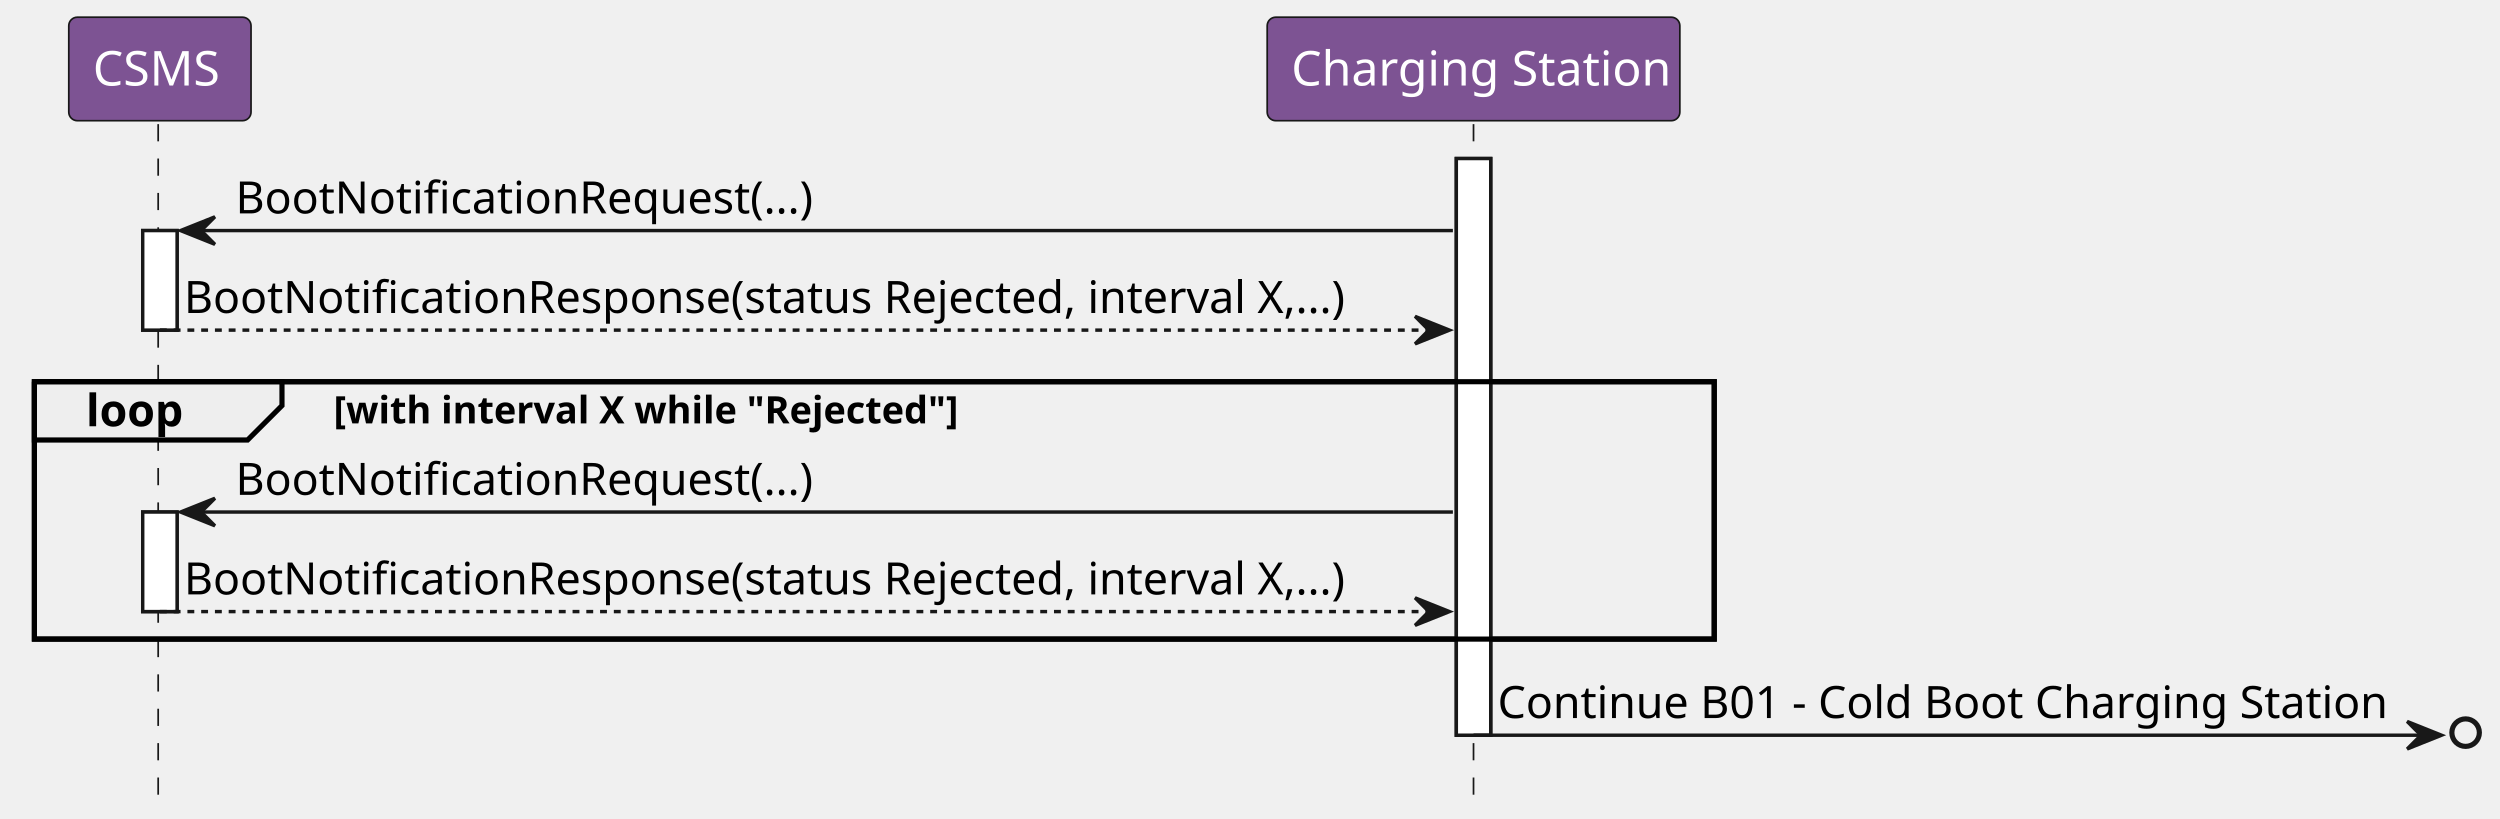
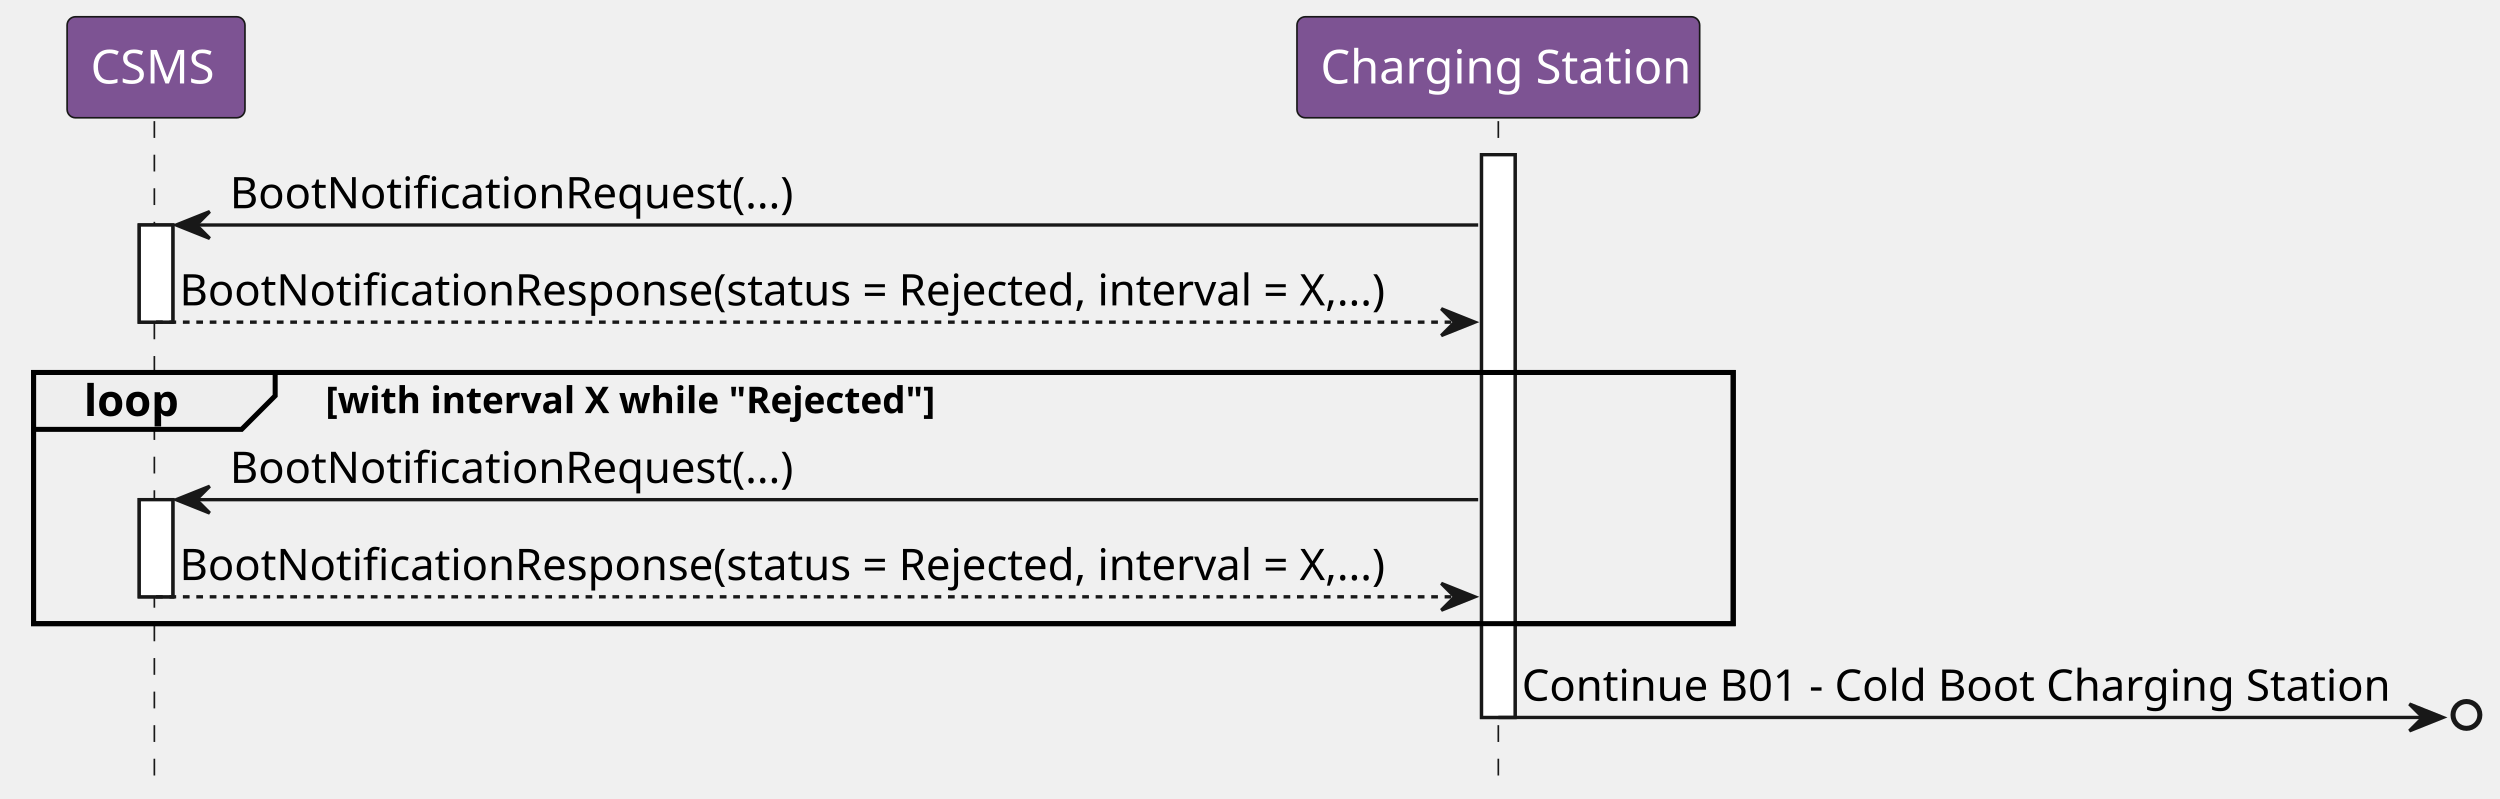
- <svg xmlns="http://www.w3.org/2000/svg" contentStyleType="text/css" height="238px" preserveAspectRatio="none" style="width:727px;height:238px;background:#FFFFFF;" version="1.1" viewBox="0 0 727 238" width="727px" zoomAndPan="magnify">
+ <svg xmlns="http://www.w3.org/2000/svg" contentStyleType="text/css" height="238px" preserveAspectRatio="none" style="width:745px;height:238px;background:#FFFFFF;" version="1.1" viewBox="0 0 745 238" width="745px" zoomAndPan="magnify">
  <defs />
  <g>
    <rect fill="#FFFFFF" height="28.95" style="stroke:#181818;stroke-width:1.0;" width="10" x="41.5" y="67.05" />
    <rect fill="#FFFFFF" height="28.95" style="stroke:#181818;stroke-width:1.0;" width="10" x="41.5" y="148.9" />
-     <rect fill="#FFFFFF" height="167.7" style="stroke:#181818;stroke-width:1.0;" width="10" x="423.5" y="46.1" />
-     <rect fill="none" height="74.85" style="stroke:#000000;stroke-width:1.5;" width="488.5" x="10" y="111" />
+     <rect fill="#FFFFFF" height="167.7" style="stroke:#181818;stroke-width:1.0;" width="10" x="441.5" y="46.1" />
+     <rect fill="none" height="74.85" style="stroke:#000000;stroke-width:1.5;" width="506.5" x="10" y="111" />
    <line style="stroke:#181818;stroke-width:0.5;stroke-dasharray:5.0,5.0;" x1="46" x2="46" y1="36.1" y2="231.8" />
-     <line style="stroke:#181818;stroke-width:0.5;stroke-dasharray:5.0,5.0;" x1="428.5" x2="428.5" y1="36.1" y2="231.8" />
+     <line style="stroke:#181818;stroke-width:0.5;stroke-dasharray:5.0,5.0;" x1="446.5" x2="446.5" y1="36.1" y2="231.8" />
    <rect fill="#7D5393" height="30.1" rx="2.5" ry="2.5" style="stroke:#181818;stroke-width:0.5;" width="53" x="20" y="5" />
    <text fill="#FFFFFF" font-family="NanumGothic" font-size="14" lengthAdjust="spacing" textLength="39" x="27" y="24.88">CSMS</text>
-     <rect fill="#7D5393" height="30.1" rx="2.5" ry="2.5" style="stroke:#181818;stroke-width:0.5;" width="120" x="368.5" y="5" />
-     <text fill="#FFFFFF" font-family="NanumGothic" font-size="14" lengthAdjust="spacing" textLength="106" x="375.5" y="24.88">Charging Station</text>
+     <rect fill="#7D5393" height="30.1" rx="2.5" ry="2.5" style="stroke:#181818;stroke-width:0.5;" width="120" x="386.5" y="5" />
+     <text fill="#FFFFFF" font-family="NanumGothic" font-size="14" lengthAdjust="spacing" textLength="106" x="393.5" y="24.88">Charging Station</text>
    <rect fill="#FFFFFF" height="28.95" style="stroke:#181818;stroke-width:1.0;" width="10" x="41.5" y="67.05" />
    <rect fill="#FFFFFF" height="28.95" style="stroke:#181818;stroke-width:1.0;" width="10" x="41.5" y="148.9" />
-     <rect fill="#FFFFFF" height="167.7" style="stroke:#181818;stroke-width:1.0;" width="10" x="423.5" y="46.1" />
+     <rect fill="#FFFFFF" height="167.7" style="stroke:#181818;stroke-width:1.0;" width="10" x="441.5" y="46.1" />
    <polygon fill="#181818" points="62.5,63.05,52.5,67.05,62.5,71.05,58.5,67.05" style="stroke:#181818;stroke-width:1.0;" />
-     <line style="stroke:#181818;stroke-width:1.0;" x1="56.5" x2="422.5" y1="67.05" y2="67.05" />
+     <line style="stroke:#181818;stroke-width:1.0;" x1="56.5" x2="440.5" y1="67.05" y2="67.05" />
    <text fill="#000000" font-family="NanumGothic" font-size="13" lengthAdjust="spacing" textLength="170" x="68.5" y="62.06">BootNotificationRequest(...)</text>
-     <polygon fill="#181818" points="411.5,92,421.5,96,411.5,100,415.5,96" style="stroke:#181818;stroke-width:1.0;" />
-     <line style="stroke:#181818;stroke-width:1.0;stroke-dasharray:2.0,2.0;" x1="46.5" x2="417.5" y1="96" y2="96" />
-     <text fill="#000000" font-family="NanumGothic" font-size="13" lengthAdjust="spacing" textLength="348" x="53.5" y="91.01">BootNotificationResponse(status  Rejected, interval  X,...)</text>
+     <polygon fill="#181818" points="429.5,92,439.5,96,429.5,100,433.5,96" style="stroke:#181818;stroke-width:1.0;" />
+     <line style="stroke:#181818;stroke-width:1.0;stroke-dasharray:2.0,2.0;" x1="46.5" x2="435.5" y1="96" y2="96" />
+     <text fill="#000000" font-family="NanumGothic" font-size="13" lengthAdjust="spacing" textLength="366" x="53.5" y="91.01">BootNotificationResponse(status = Rejected, interval = X,...)</text>
    <path d="M10,111 L82,111 L82,117.95 L72,127.95 L10,127.95 L10,111 " fill="#EEEEEE" style="stroke:#000000;stroke-width:1.5;" />
-     <rect fill="none" height="74.85" style="stroke:#000000;stroke-width:1.5;" width="488.5" x="10" y="111" />
+     <rect fill="none" height="74.85" style="stroke:#000000;stroke-width:1.5;" width="506.5" x="10" y="111" />
    <text fill="#000000" font-family="NanumGothic" font-size="13" font-weight="bold" lengthAdjust="spacing" textLength="27" x="25" y="123.96">loop</text>
    <text fill="#000000" font-family="NanumGothic" font-size="11" font-weight="bold" lengthAdjust="spacing" textLength="170" x="97" y="123.12">[with interval X while "Rejected"]</text>
    <polygon fill="#181818" points="62.5,144.9,52.5,148.9,62.5,152.9,58.5,148.9" style="stroke:#181818;stroke-width:1.0;" />
-     <line style="stroke:#181818;stroke-width:1.0;" x1="56.5" x2="422.5" y1="148.9" y2="148.9" />
+     <line style="stroke:#181818;stroke-width:1.0;" x1="56.5" x2="440.5" y1="148.9" y2="148.9" />
    <text fill="#000000" font-family="NanumGothic" font-size="13" lengthAdjust="spacing" textLength="170" x="68.5" y="143.91">BootNotificationRequest(...)</text>
-     <polygon fill="#181818" points="411.5,173.85,421.5,177.85,411.5,181.85,415.5,177.85" style="stroke:#181818;stroke-width:1.0;" />
-     <line style="stroke:#181818;stroke-width:1.0;stroke-dasharray:2.0,2.0;" x1="46.5" x2="417.5" y1="177.85" y2="177.85" />
-     <text fill="#000000" font-family="NanumGothic" font-size="13" lengthAdjust="spacing" textLength="348" x="53.5" y="172.86">BootNotificationResponse(status  Rejected, interval  X,...)</text>
-     <ellipse cx="717" cy="213.05" fill="none" rx="4" ry="4" style="stroke:#181818;stroke-width:1.5;" />
-     <polygon fill="#181818" points="700,209.8,710,213.8,700,217.8,704,213.8" style="stroke:#181818;stroke-width:1.0;" />
-     <line style="stroke:#181818;stroke-width:1.0;" x1="428.5" x2="706" y1="213.8" y2="213.8" />
-     <text fill="#000000" font-family="NanumGothic" font-size="13" lengthAdjust="spacing" textLength="265" x="435.5" y="208.81">Continue B01 - Cold Boot Charging Station</text>
+     <polygon fill="#181818" points="429.5,173.85,439.5,177.85,429.5,181.85,433.5,177.85" style="stroke:#181818;stroke-width:1.0;" />
+     <line style="stroke:#181818;stroke-width:1.0;stroke-dasharray:2.0,2.0;" x1="46.5" x2="435.5" y1="177.85" y2="177.85" />
+     <text fill="#000000" font-family="NanumGothic" font-size="13" lengthAdjust="spacing" textLength="366" x="53.5" y="172.86">BootNotificationResponse(status = Rejected, interval = X,...)</text>
+     <ellipse cx="735" cy="213.05" fill="none" rx="4" ry="4" style="stroke:#181818;stroke-width:1.5;" />
+     <polygon fill="#181818" points="718,209.8,728,213.8,718,217.8,722,213.8" style="stroke:#181818;stroke-width:1.0;" />
+     <line style="stroke:#181818;stroke-width:1.0;" x1="446.5" x2="724" y1="213.8" y2="213.8" />
+     <text fill="#000000" font-family="NanumGothic" font-size="13" lengthAdjust="spacing" textLength="265" x="453.5" y="208.81">Continue B01 - Cold Boot Charging Station</text>
  </g>
</svg>
